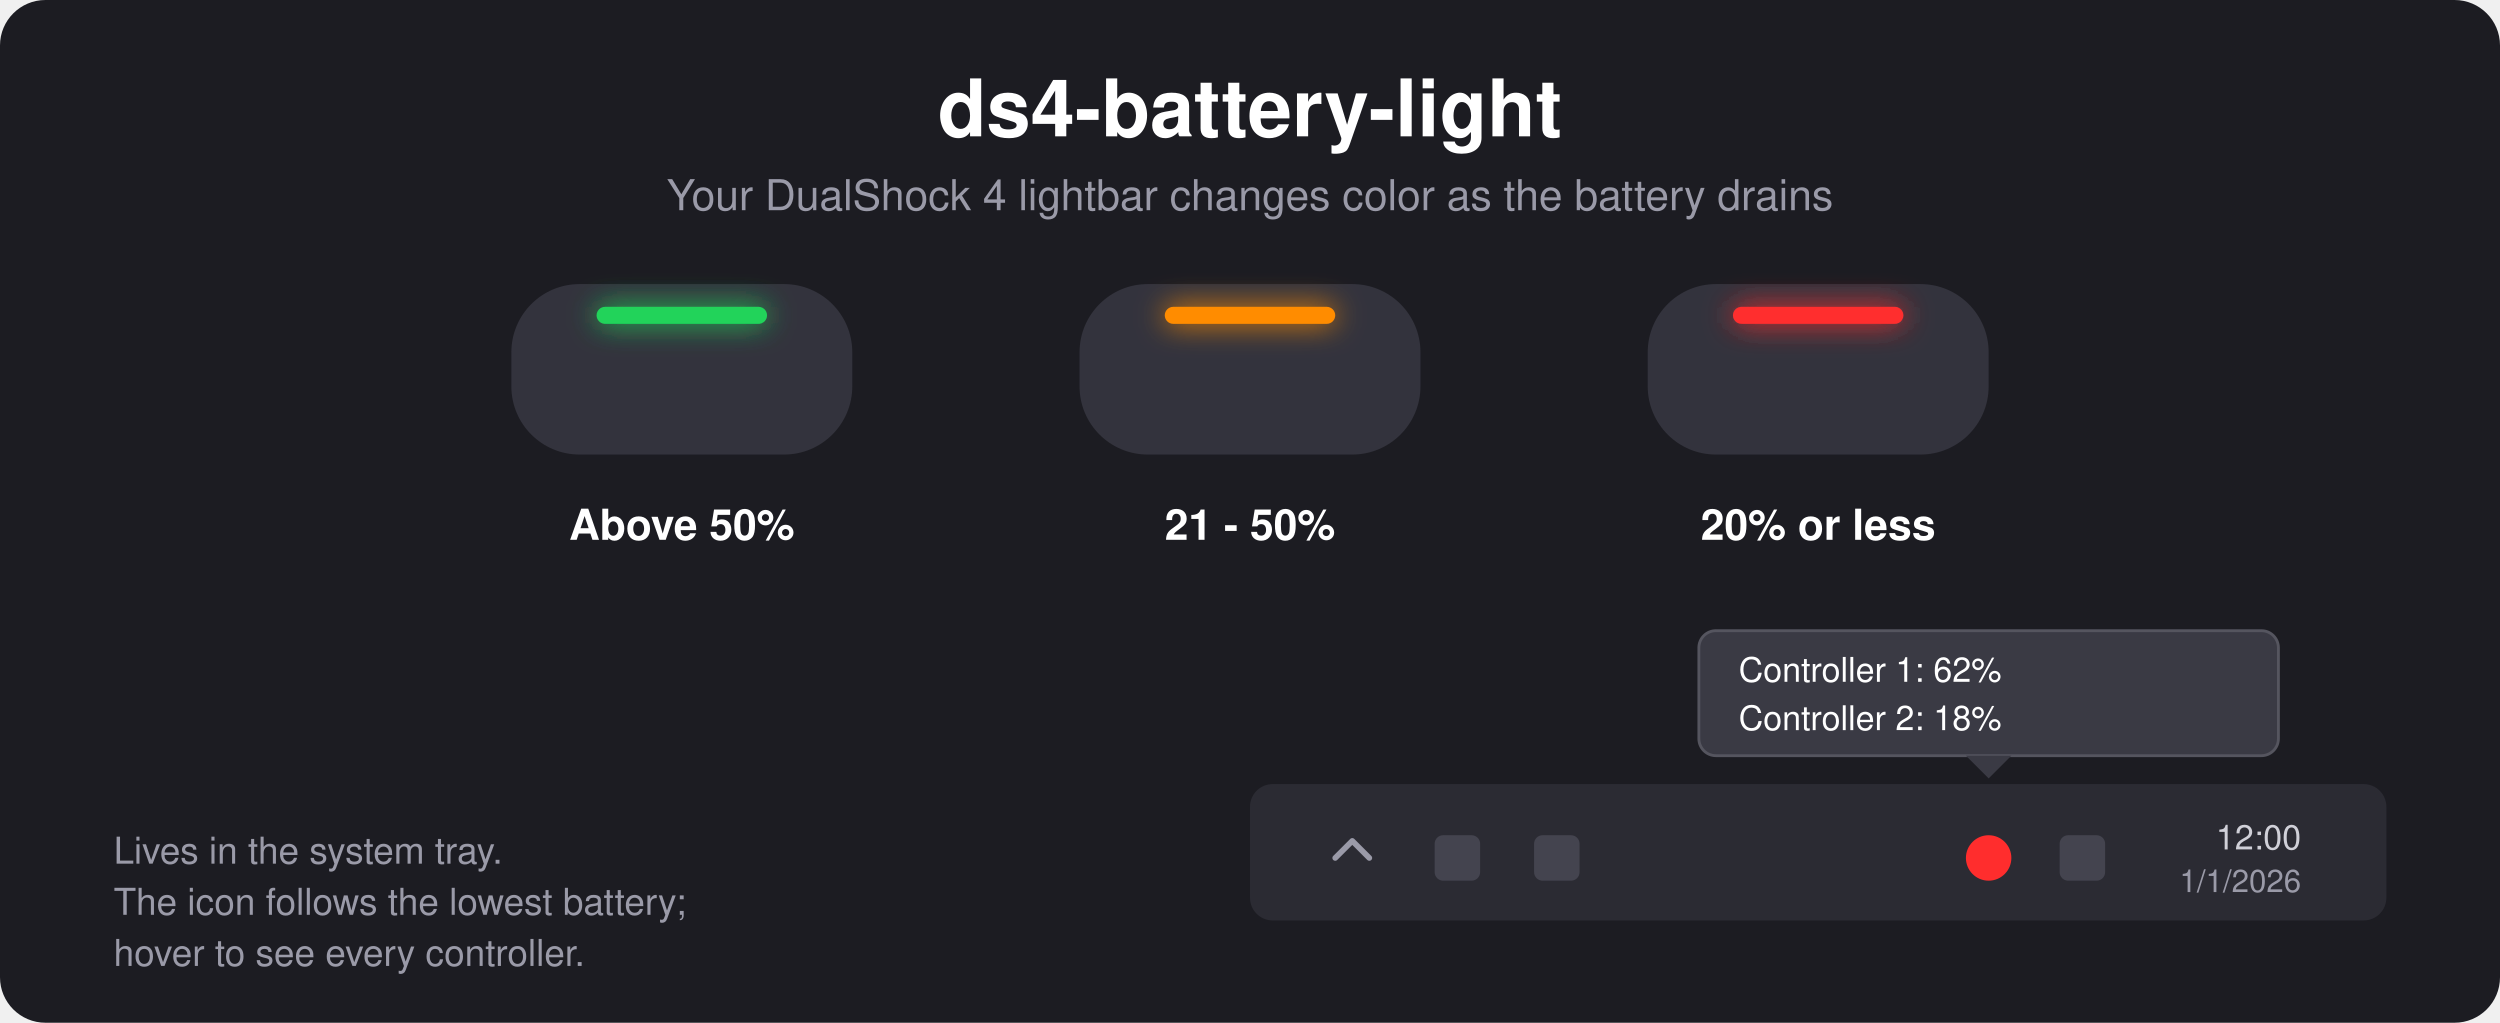
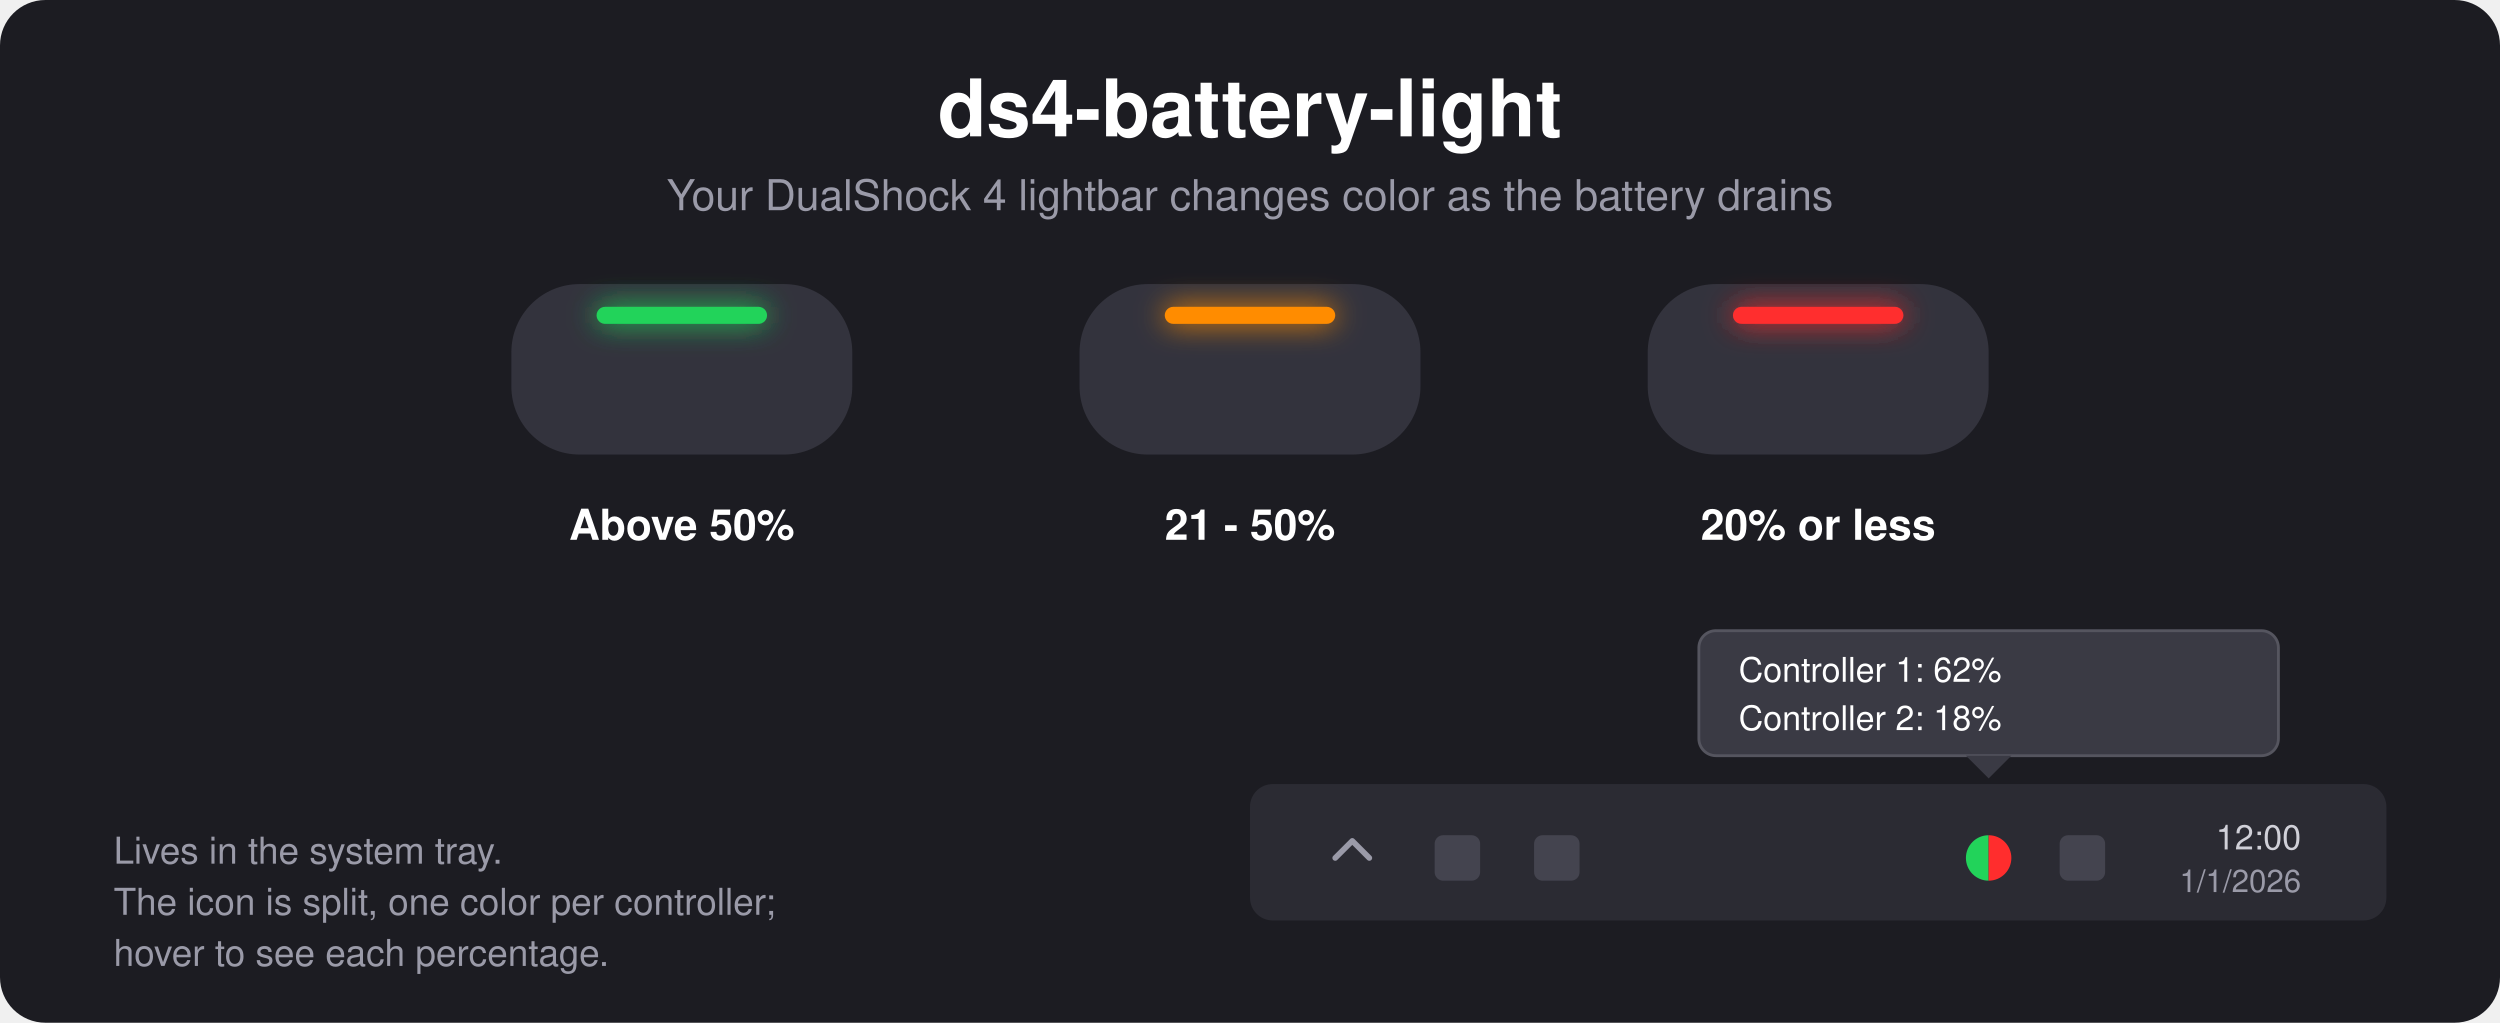
<svg xmlns="http://www.w3.org/2000/svg" viewBox="0 0 880 360" width="880" height="360" font-family="Segoe UI, Helvetica, Arial, sans-serif">
  <defs>
    <filter id="glow" x="-50%" y="-300%" width="200%" height="700%">
      <feGaussianBlur stdDeviation="5" result="b" />
      <feMerge>
        <feMergeNode in="b" />
        <feMergeNode in="SourceGraphic" />
      </feMerge>
    </filter>
  </defs>
  <rect width="880" height="360" rx="16" fill="#1c1c22" />
  <text x="440" y="48" text-anchor="middle" font-size="28" font-weight="700" fill="#ffffff">ds4-battery-light</text>
  <text x="440" y="74" text-anchor="middle" font-size="15" fill="#9a9aa8">Your DualShock 4 lightbar changes color as the battery drains</text>
  <g text-anchor="middle">
    <g transform="translate(240,0)">
      <rect x="-60" y="100" width="120" height="60" rx="24" fill="#33333d" />
      <rect x="-30" y="108" width="60" height="6" rx="3" fill="#22d35a" filter="url(#glow)" />
      <text y="190" font-size="15" font-weight="600" fill="#ffffff">Above 50%</text>
    </g>
    <g transform="translate(440,0)">
      <rect x="-60" y="100" width="120" height="60" rx="24" fill="#33333d" />
      <rect x="-30" y="108" width="60" height="6" rx="3" fill="#ff8c00" filter="url(#glow)" />
      <text y="190" font-size="15" font-weight="600" fill="#ffffff">21 - 50%</text>
    </g>
    <g transform="translate(640,0)">
      <rect x="-60" y="100" width="120" height="60" rx="24" fill="#33333d" />
      <rect x="-30" y="108" width="60" height="6" rx="3" fill="#ff2d2d" filter="url(#glow)" />
      <text y="190" font-size="15" font-weight="600" fill="#ffffff">20% or less</text>
    </g>
  </g>
  <rect x="440" y="276" width="400" height="48" rx="8" fill="#2b2b33" />
  <path d="M470 302 l6 -6 l6 6" fill="none" stroke="#9a9aa8" stroke-width="2" stroke-linecap="round" stroke-linejoin="round" />
  <rect x="505" y="294" width="16" height="16" rx="3" fill="#44444f" />
  <rect x="540" y="294" width="16" height="16" rx="3" fill="#44444f" />
-   <circle cx="700" cy="302" r="8" fill="#ff2d2d" />
+   <path d="M700 294 A8 8 0 0 0 700 310 Z" fill="#22d35a" />
+   <path d="M700 294 A8 8 0 0 1 700 310 Z" fill="#ff2d2d" />
  <rect x="725" y="294" width="16" height="16" rx="3" fill="#44444f" />
  <text x="810" y="299" text-anchor="end" font-size="12" fill="#d0d0d8">12:00</text>
  <text x="810" y="314" text-anchor="end" font-size="11" fill="#9a9aa8">1/1/2026</text>
  <rect x="598" y="222" width="204" height="44" rx="6" fill="#3a3a44" stroke="#55555f" />
  <path d="M692 266 l8 8 l8 -8 z" fill="#3a3a44" />
  <text x="612" y="240" font-size="12" fill="#ffffff">Controller 1: 62%</text>
  <text x="612" y="257" font-size="12" fill="#ffffff">Controller 2: 18%</text>
  <text x="40" y="304" font-size="13" fill="#9a9aa8">Lives in the system tray.</text>
-   <text x="40" y="322" font-size="13" fill="#9a9aa8">The icon follows the lowest battery;</text>
-   <text x="40" y="340" font-size="13" fill="#9a9aa8">hover to see every controller.</text>
+   <text x="40" y="322" font-size="13" fill="#9a9aa8">The icon is split, one color per controller;</text>
+   <text x="40" y="340" font-size="13" fill="#9a9aa8">hover to see each percentage.</text>
</svg>
